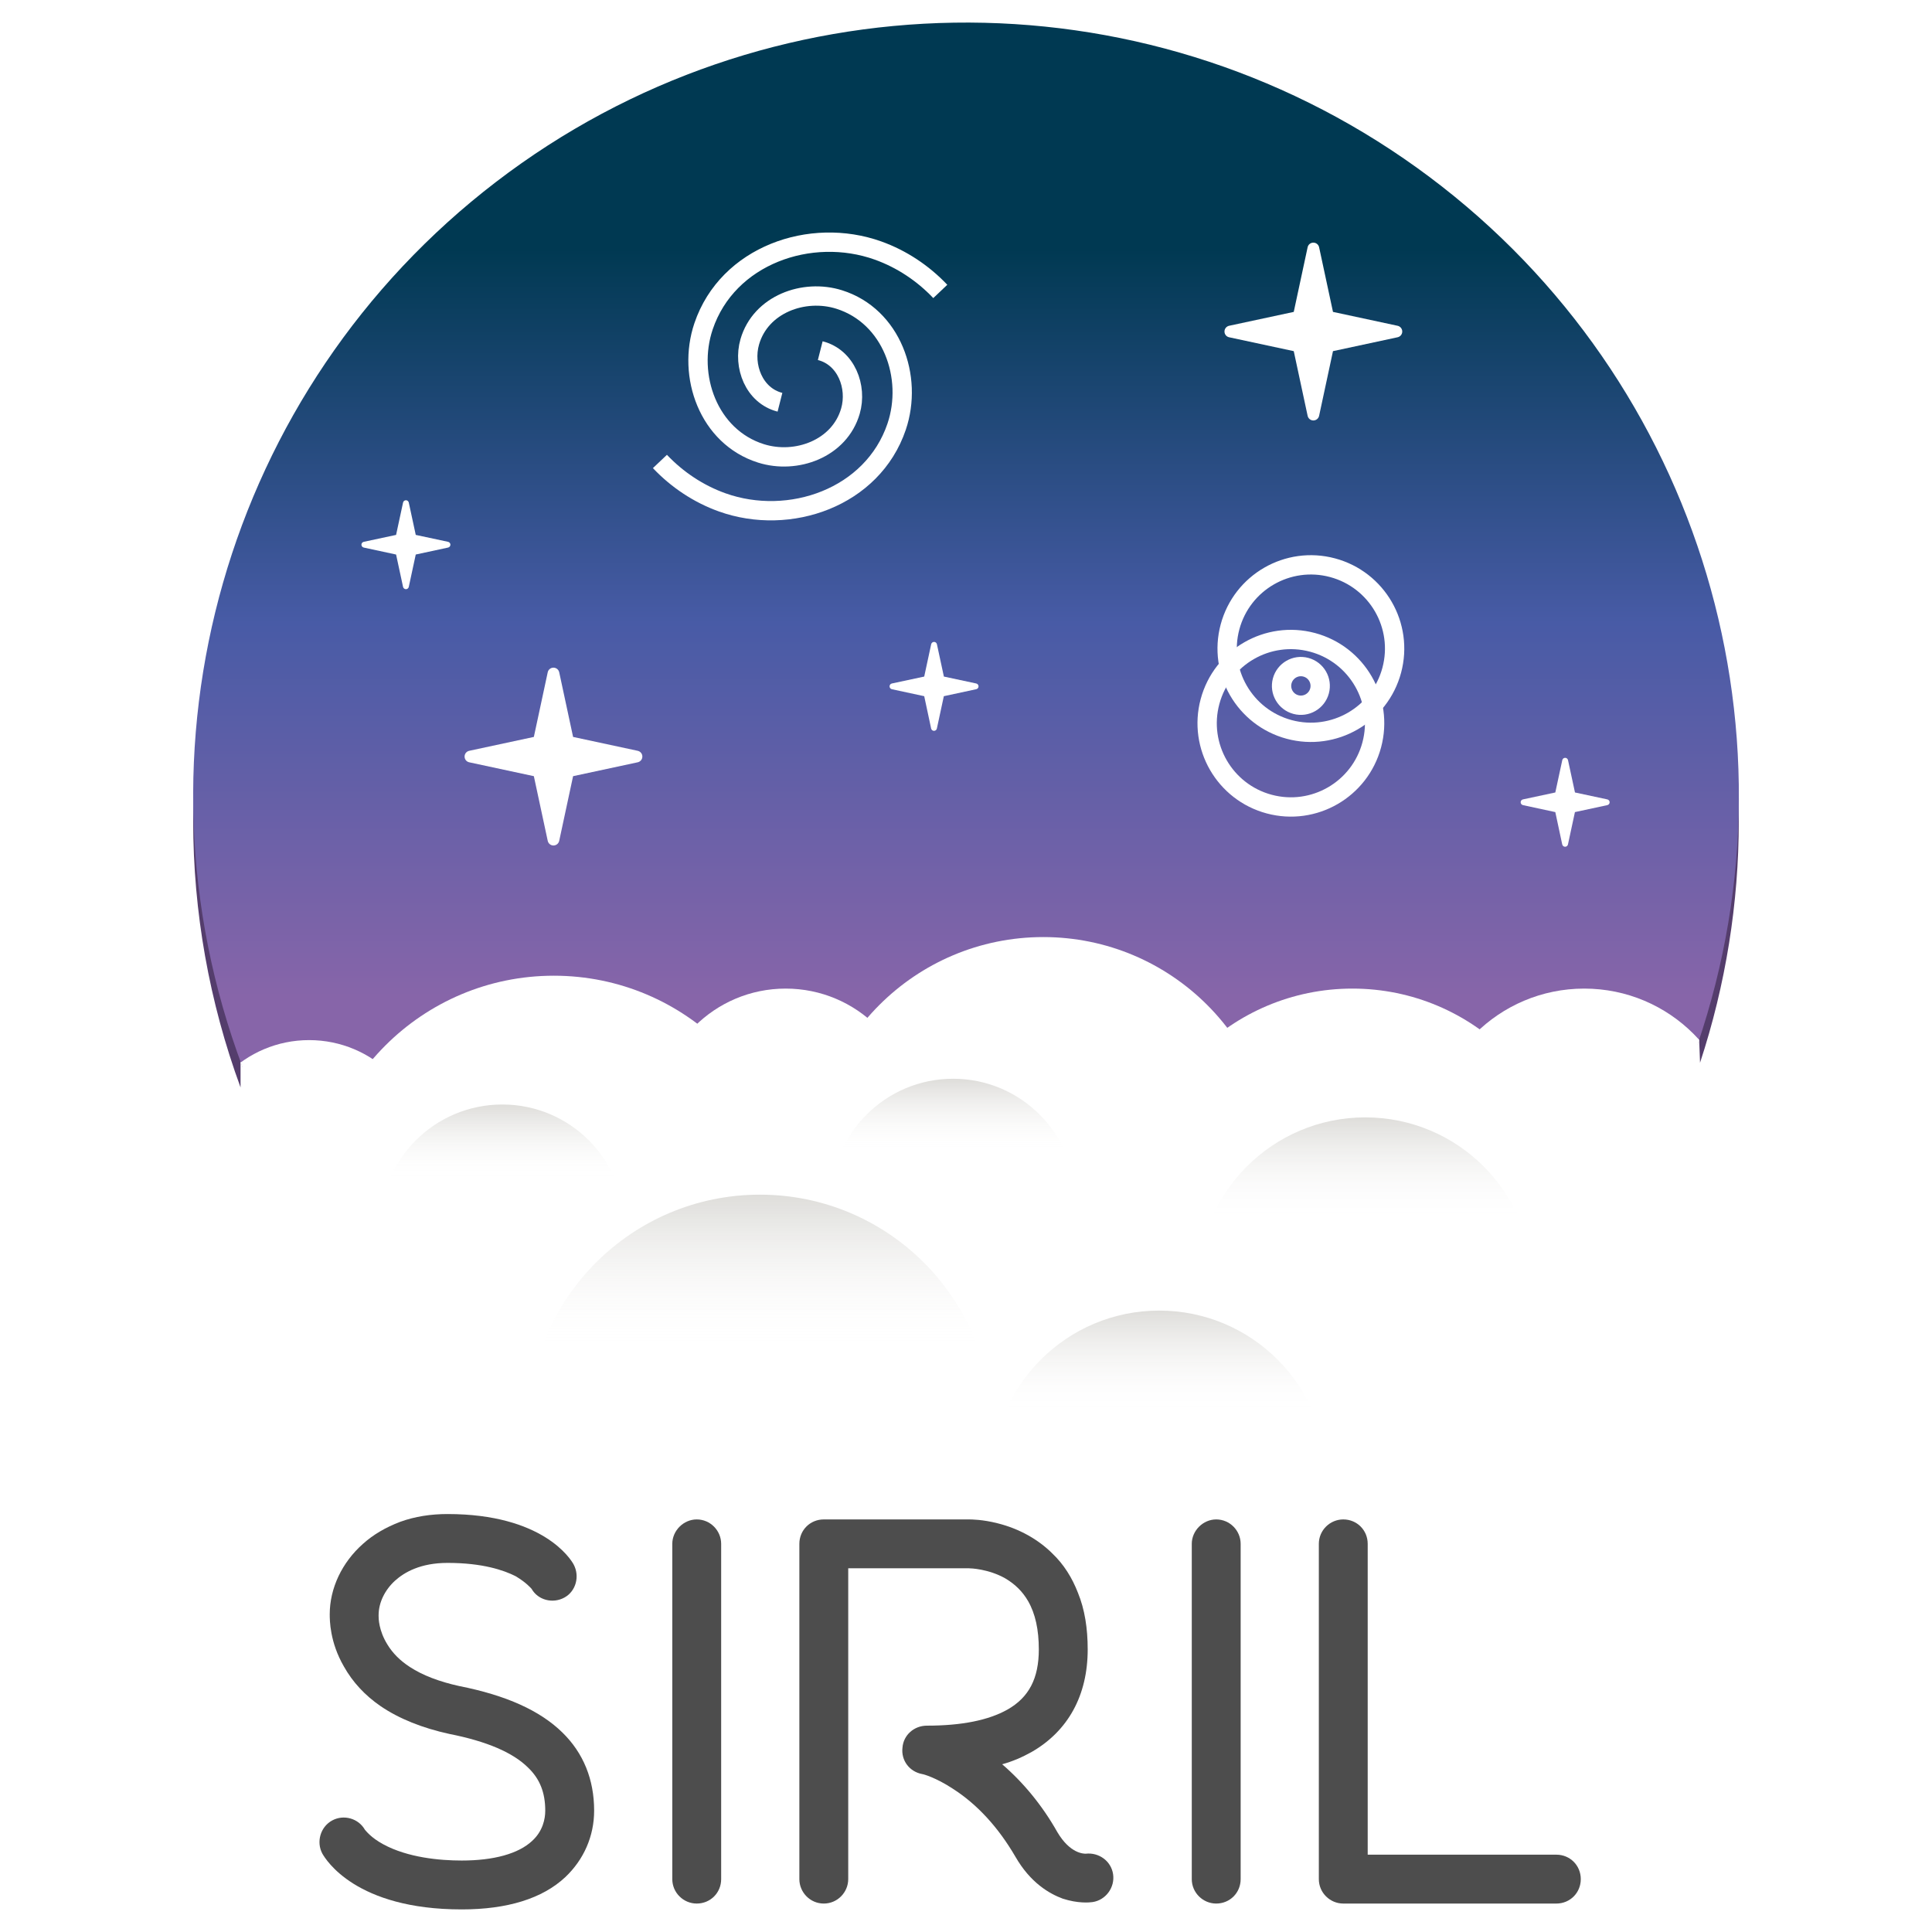
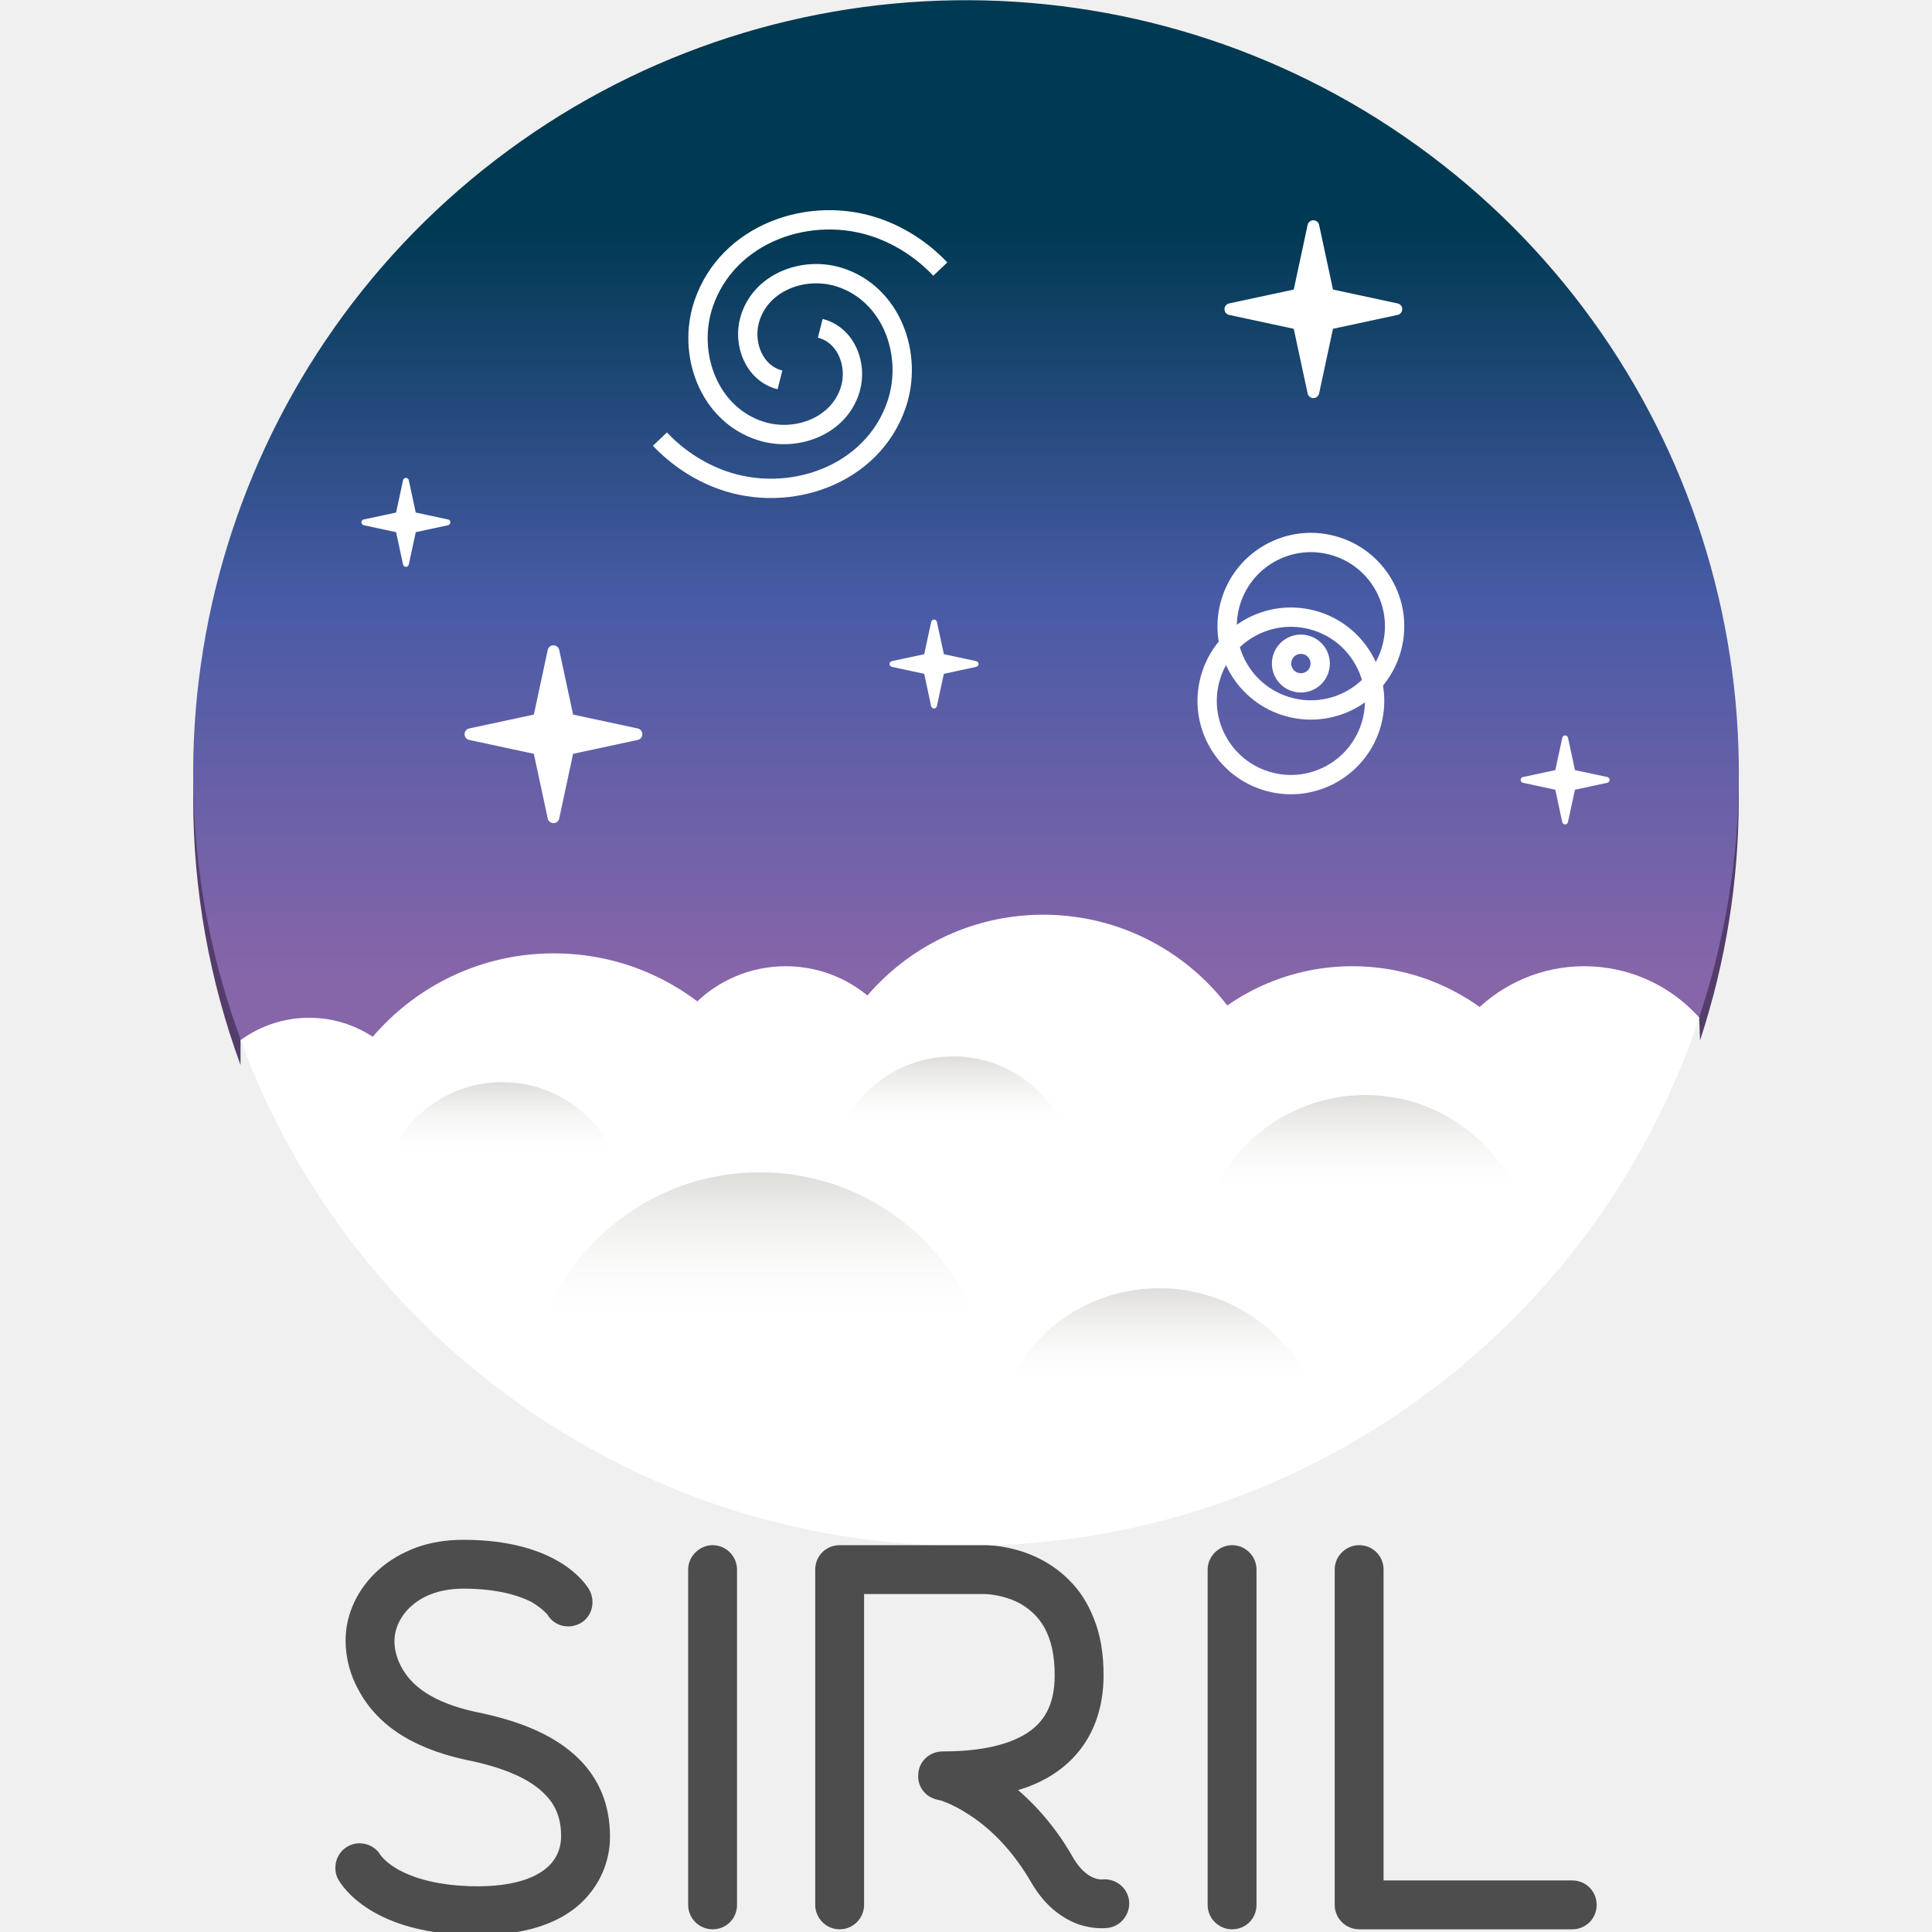
<svg xmlns="http://www.w3.org/2000/svg" xmlns:xlink="http://www.w3.org/1999/xlink" width="300" height="300" viewBox="0 0 79.375 79.375" version="1.1" id="svg1171">
  <defs id="defs1167">
    <linearGradient id="SVGID_90_" gradientUnits="userSpaceOnUse" x1="116.083" y1="174.955" x2="116.083" y2="3.079" gradientTransform="matrix(0.2645833,0,0,0.2645833,0.03889978,0.11311)">
      <stop offset="0.031" style="stop-color:#8765A9" id="stop11967" />
      <stop offset="0.226" style="stop-color:#485BA6" id="stop11969" />
      <stop offset="1" style="stop-color:#003952" id="stop11971" />
    </linearGradient>
    <linearGradient id="SVGID_89_" gradientUnits="userSpaceOnUse" x1="201.172" y1="174.955" x2="201.172" y2="3.079" gradientTransform="matrix(0.2645833,0,0,0.2645833,0.03889978,0.11311)">
      <stop offset="0.031" style="stop-color:#8765A9" id="stop11958" />
      <stop offset="0.226" style="stop-color:#485BA6" id="stop11960" />
      <stop offset="1" style="stop-color:#003952" id="stop11962" />
    </linearGradient>
    <linearGradient id="SVGID_88_" gradientUnits="userSpaceOnUse" x1="202.303" y1="174.953" x2="202.303" y2="3.082" gradientTransform="matrix(0.2645833,0,0,0.2645833,0.03889978,0.11311)">
      <stop offset="0.031" style="stop-color:#8765A9" id="stop11949" />
      <stop offset="0.226" style="stop-color:#485BA6" id="stop11951" />
      <stop offset="1" style="stop-color:#003952" id="stop11953" />
    </linearGradient>
    <linearGradient id="SVGID_87_" gradientUnits="userSpaceOnUse" x1="149.852" y1="174.955" x2="149.852" y2="3.08" gradientTransform="matrix(0.2645833,0,0,0.2645833,0.03889978,0.11311)">
      <stop offset="0.031" style="stop-color:#8765A9" id="stop11940" />
      <stop offset="0.226" style="stop-color:#485BA6" id="stop11942" />
      <stop offset="1" style="stop-color:#003952" id="stop11944" />
    </linearGradient>
    <linearGradient id="SVGID_86_" gradientUnits="userSpaceOnUse" x1="113.544" y1="174.697" x2="113.544" y2="3.155" gradientTransform="matrix(0.2645833,0,0,0.2645833,0.03889978,0.11311)">
      <stop offset="0.031" style="stop-color:#8765A9" id="stop11931" />
      <stop offset="0.226" style="stop-color:#485BA6" id="stop11933" />
      <stop offset="1" style="stop-color:#003952" id="stop11935" />
    </linearGradient>
    <linearGradient id="SVGID_85_" gradientUnits="userSpaceOnUse" x1="114.913" y1="174.943" x2="114.913" y2="3.084" gradientTransform="matrix(0.2645833,0,0,0.2645833,0.03889978,0.11311)">
      <stop offset="0.031" style="stop-color:#8765A9" id="stop11922" />
      <stop offset="0.226" style="stop-color:#485BA6" id="stop11924" />
      <stop offset="1" style="stop-color:#003952" id="stop11926" />
    </linearGradient>
    <linearGradient id="SVGID_84_" gradientUnits="userSpaceOnUse" x1="201.194" y1="174.961" x2="201.194" y2="3.066" gradientTransform="matrix(0.2645833,0,0,0.2645833,0.03889978,0.11311)">
      <stop offset="0.031" style="stop-color:#8765A9" id="stop11913" />
      <stop offset="0.226" style="stop-color:#485BA6" id="stop11915" />
      <stop offset="1" style="stop-color:#003952" id="stop11917" />
    </linearGradient>
    <linearGradient id="SVGID_83_" gradientUnits="userSpaceOnUse" x1="200.058" y1="174.956" x2="200.058" y2="3.076" gradientTransform="matrix(0.2645833,0,0,0.2645833,0.03889978,0.11311)">
      <stop offset="0.031" style="stop-color:#8765A9" id="stop11904" />
      <stop offset="0.226" style="stop-color:#485BA6" id="stop11906" />
      <stop offset="1" style="stop-color:#003952" id="stop11908" />
    </linearGradient>
    <linearGradient xlink:href="#linearGradient1329" id="linearGradient1242-3" x1="165.664" y1="233.736" x2="191.967" y2="233.736" gradientUnits="userSpaceOnUse" gradientTransform="matrix(0.6031049,0,0,0.6031049,-135.5977,-86.38909)" />
    <linearGradient id="linearGradient1329" gradientUnits="userSpaceOnUse" x1="93.903" y1="187.25" x2="93.903" y2="13.083" gradientTransform="translate(177.0158,331.2197)">
      <stop offset="0.031" style="stop-color:#8765A9" id="stop1323" />
      <stop offset="0.515" style="stop-color:#485BA6" id="stop1325" />
      <stop offset="1" style="stop-color:#003952" id="stop1327" />
    </linearGradient>
    <clipPath clipPathUnits="userSpaceOnUse" id="clipPath1549">
      <path style="display:inline;fill:url(#linearGradient1553);fill-opacity:1;stroke:none;stroke-width:0.011px;stroke-linecap:butt;stroke-linejoin:miter;stroke-miterlimit:4;stroke-dasharray:none;stroke-dashoffset:0;stroke-opacity:1;marker:none;marker-start:none;marker-mid:none;marker-end:none;paint-order:normal;enable-background:new" d="M 64,295 A 60,60 0 0 1 4,235 60,60 0 0 1 64,175 a 60,60 0 0 1 60,60 60,60 0 0 1 -60,60 z" id="path1551" />
    </clipPath>
    <linearGradient xlink:href="#linearGradient1947" id="linearGradient1949" x1="35.893" y1="274" x2="47.893" y2="274" gradientUnits="userSpaceOnUse" gradientTransform="translate(230.1074,-322)" />
    <linearGradient id="linearGradient1947">
      <stop style="stop-color:#deddda;stop-opacity:1" offset="0" id="stop1943" />
      <stop style="stop-color:#ffffff;stop-opacity:0;" offset="1" id="stop1945" />
    </linearGradient>
    <linearGradient xlink:href="#linearGradient1947" id="linearGradient1953" gradientUnits="userSpaceOnUse" gradientTransform="matrix(0.7222222,0,0,0.7222222,234.0776,-292.8889)" x1="35.893" y1="274" x2="46.97" y2="274" />
    <linearGradient xlink:href="#linearGradient1947" id="linearGradient1964" gradientUnits="userSpaceOnUse" gradientTransform="matrix(0.5277778,0,0,0.5277778,240.0567,-172.6111)" x1="35.893" y1="274" x2="46.97" y2="274" />
    <linearGradient xlink:href="#linearGradient1947" id="linearGradient1968" gradientUnits="userSpaceOnUse" gradientTransform="matrix(0.5277778,0,0,0.5277778,238.0567,-207.6111)" x1="35.893" y1="274" x2="46.97" y2="274" />
    <linearGradient xlink:href="#linearGradient1947" id="linearGradient1972" gradientUnits="userSpaceOnUse" gradientTransform="matrix(0.7222222,0,0,0.7222222,249.0776,-276.8889)" x1="35.893" y1="274" x2="46.97" y2="274" />
  </defs>
  <g id="layer1">
-     <rect style="fill:#ffffff;stroke-width:0.529;stroke-linecap:square;stroke-linejoin:round;stroke-dasharray:2.117, 2.117" id="rect913" width="79.375" height="79.375" x="0" y="0" />
-     <g id="g1011" transform="matrix(2,0,0,2,-69.46908,-29.42364)">
+     <rect style="fill:none;stroke-width:0.529;stroke-linecap:square;stroke-linejoin:round;stroke-dasharray:2.117, 2.117" id="rect913" width="79.375" height="79.375" x="0" y="0" />
+     <g id="g1011" transform="matrix(2,0,0,2,-69.46908,-30.34196)">
      <path id="path1335" style="display:inline;fill:#543d6c;fill-opacity:1;stroke:none;stroke-width:0.265px;stroke-linecap:butt;stroke-linejoin:miter;stroke-opacity:1;enable-background:new" d="m 38.753,30.323 a 15.875,15.875 0 0 0 -0.05,1.257 15.875,15.875 0 0 0 0.973,5.47 v -0.528 l 29.963,-0.452 0.018,0.473 a 15.875,15.875 0 0 0 0.796,-4.964 15.875,15.875 0 0 0 -0.05,-1.257 z" />
      <rect style="display:inline;fill:#d5d3cf;fill-opacity:1;stroke:none;stroke-width:0.003px;stroke-linecap:butt;stroke-linejoin:miter;stroke-miterlimit:4;stroke-dasharray:none;stroke-dashoffset:0;stroke-opacity:1;marker:none;marker-start:none;marker-mid:none;marker-end:none;paint-order:normal;enable-background:new" id="rect978-5" width="29.633" height="30.163" x="39.762" y="16.234" rx="14.817" ry="14.817" />
      <path style="display:inline;fill:url(#linearGradient1242-3);fill-opacity:1;stroke-width:0.529;stroke-linecap:square;stroke-linejoin:round;stroke-dasharray:2.117, 2.117;enable-background:new" id="path411-3" transform="rotate(-90)" d="m -36.637,39.719 a 15.875,15.875 0 0 1 18.188,5.205 15.875,15.875 0 0 1 0.293,18.915 15.875,15.875 0 0 1 -18.018,5.765" />
      <path fill="url(#SVGID_95_)" d="m 63.444,21.64 -1.327,0.285 -0.285,1.328 c -0.012,0.056 -0.061,0.096 -0.118,0.096 -0.057,0 -0.106,-0.04 -0.118,-0.096 l -0.285,-1.328 -1.328,-0.285 c -0.056,-0.012 -0.095,-0.061 -0.095,-0.118 0,-0.057 0.04,-0.106 0.095,-0.118 l 1.328,-0.285 0.285,-1.328 c 0.012,-0.056 0.061,-0.095 0.118,-0.095 0.057,0 0.106,0.04 0.118,0.095 l 0.285,1.328 1.327,0.285 c 0.056,0.012 0.096,0.061 0.096,0.118 0,0.057 -0.04,0.106 -0.096,0.118 z" id="path1665-8" style="display:inline;fill:#ffffff;fill-opacity:1;stroke-width:0.265;enable-background:new" />
      <g id="g1545" clip-path="url(#clipPath1549)" style="display:inline;enable-background:new" transform="matrix(0.2645833,0,0,0.2645833,37.64497,-31.12625)">
        <circle style="opacity:1;fill:#ffffff;fill-opacity:1;stroke-width:2;stroke-linecap:square;stroke-linejoin:round;stroke-dasharray:8, 8" id="path1518" cx="13" cy="263" r="9" />
        <circle style="opacity:1;fill:#ffffff;fill-opacity:1;stroke-width:2;stroke-linecap:square;stroke-linejoin:round;stroke-dasharray:8, 8" id="circle1520" cx="32" cy="267.5" r="18.5" />
        <circle style="opacity:1;fill:#ffffff;fill-opacity:1;stroke-width:2;stroke-linecap:square;stroke-linejoin:round;stroke-dasharray:8, 8" id="circle1522" cx="50" cy="260" r="10" />
        <circle style="opacity:1;fill:#ffffff;fill-opacity:1;stroke-width:2;stroke-linecap:square;stroke-linejoin:round;stroke-dasharray:8, 8" id="circle1524" cx="70" cy="264" r="18" />
        <circle style="opacity:1;fill:#ffffff;fill-opacity:1;stroke-width:2;stroke-linecap:square;stroke-linejoin:round;stroke-dasharray:8, 8" id="circle1526" cx="112" cy="262" r="12" />
        <circle style="opacity:1;fill:#ffffff;fill-opacity:1;stroke-width:2;stroke-linecap:square;stroke-linejoin:round;stroke-dasharray:8, 8" id="circle1528" cx="94" cy="267" r="17" />
        <path id="path1531" style="display:inline;opacity:1;fill:#ffffff;fill-opacity:1;stroke:none;stroke-width:0.011px;stroke-linecap:butt;stroke-linejoin:miter;stroke-miterlimit:4;stroke-dasharray:none;stroke-dashoffset:0;stroke-opacity:1;marker:none;marker-start:none;marker-mid:none;marker-end:none;paint-order:normal;enable-background:new" d="M 6.459,264 A 60,60 0 0 0 64,307 60,60 0 0 0 121.541,264 Z" />
        <circle style="opacity:1;fill:url(#linearGradient1949);fill-opacity:1;stroke-width:2;stroke-linecap:square;stroke-linejoin:round;stroke-dasharray:8, 8" id="circle1941" cx="284" cy="-48" r="18" transform="rotate(90)" />
        <circle style="opacity:1;fill:url(#linearGradient1953);fill-opacity:1;stroke-width:2;stroke-linecap:square;stroke-linejoin:round;stroke-dasharray:8, 8" id="circle1951" cx="273" cy="-95" r="13" transform="rotate(90)" />
        <circle style="opacity:1;fill:url(#linearGradient1964);fill-opacity:1;stroke-width:2;stroke-linecap:square;stroke-linejoin:round;stroke-dasharray:8, 8" id="circle1962" cx="268.5" cy="-28" r="9.5" transform="rotate(90)" />
        <circle style="opacity:1;fill:url(#linearGradient1968);fill-opacity:1;stroke-width:2;stroke-linecap:square;stroke-linejoin:round;stroke-dasharray:8, 8" id="circle1966" cx="266.5" cy="-63" r="9.5" transform="rotate(90)" />
        <circle style="opacity:1;fill:url(#linearGradient1972);fill-opacity:1;stroke-width:2;stroke-linecap:square;stroke-linejoin:round;stroke-dasharray:8, 8" id="circle1970" cx="288" cy="-79" r="13" transform="rotate(90)" />
      </g>
      <path fill="url(#SVGID_95_)" d="m 47.834,30.371 -1.327,0.285 -0.285,1.328 c -0.012,0.056 -0.061,0.096 -0.118,0.096 -0.057,0 -0.106,-0.04 -0.118,-0.096 l -0.285,-1.328 -1.328,-0.285 c -0.056,-0.012 -0.095,-0.061 -0.095,-0.118 0,-0.057 0.04,-0.106 0.095,-0.118 l 1.328,-0.285 0.285,-1.328 c 0.012,-0.056 0.061,-0.095 0.118,-0.095 0.057,0 0.106,0.04 0.118,0.095 l 0.285,1.328 1.327,0.285 c 0.056,0.012 0.096,0.061 0.096,0.118 0,0.057 -0.04,0.106 -0.096,0.118 z" id="path1760" style="display:inline;fill:#ffffff;fill-opacity:1;stroke-width:0.265;enable-background:new" />
      <path fill="url(#SVGID_95_)" d="m 43.939,25.96 -0.664,0.143 -0.143,0.664 c -0.006,0.028 -0.03,0.048 -0.059,0.048 -0.028,0 -0.053,-0.02 -0.059,-0.048 l -0.143,-0.664 -0.664,-0.143 c -0.028,-0.006 -0.048,-0.031 -0.048,-0.059 0,-0.029 0.02,-0.053 0.048,-0.059 l 0.664,-0.142 0.143,-0.664 c 0.006,-0.028 0.03,-0.048 0.059,-0.048 0.029,0 0.053,0.02 0.059,0.048 l 0.143,0.664 0.664,0.142 c 0.028,0.006 0.048,0.031 0.048,0.059 0,0.028 -0.02,0.053 -0.048,0.059 z" id="path1762" style="display:inline;fill:#ffffff;fill-opacity:1;stroke-width:0.265;enable-background:new" />
      <path fill="url(#SVGID_95_)" d="m 54.787,28.87 -0.664,0.143 -0.143,0.664 c -0.006,0.028 -0.03,0.048 -0.059,0.048 -0.028,0 -0.053,-0.02 -0.059,-0.048 L 53.72,29.013 53.056,28.87 c -0.028,-0.006 -0.048,-0.031 -0.048,-0.059 0,-0.029 0.02,-0.053 0.048,-0.059 l 0.664,-0.142 0.143,-0.664 c 0.006,-0.028 0.03,-0.048 0.059,-0.048 0.029,0 0.053,0.02 0.059,0.048 l 0.143,0.664 0.664,0.142 c 0.028,0.006 0.048,0.031 0.048,0.059 0,0.028 -0.02,0.053 -0.048,0.059 z" id="path1764" style="display:inline;fill:#ffffff;fill-opacity:1;stroke-width:0.265;enable-background:new" />
      <path fill="url(#SVGID_95_)" d="m 67.751,31.251 -0.664,0.143 -0.143,0.664 c -0.006,0.028 -0.03,0.048 -0.059,0.048 -0.028,0 -0.053,-0.02 -0.059,-0.048 L 66.684,31.394 66.02,31.251 c -0.028,-0.006 -0.048,-0.031 -0.048,-0.059 0,-0.029 0.02,-0.053 0.048,-0.059 l 0.664,-0.142 0.143,-0.664 c 0.006,-0.028 0.03,-0.048 0.059,-0.048 0.029,0 0.053,0.02 0.059,0.048 l 0.143,0.664 0.664,0.142 c 0.028,0.006 0.048,0.031 0.048,0.059 0,0.028 -0.02,0.053 -0.048,0.059 z" id="path1766" style="display:inline;fill:#ffffff;fill-opacity:1;stroke-width:0.265;enable-background:new" />
      <path style="display:inline;fill:none;fill-rule:evenodd;stroke:#ffffff;stroke-width:2.606;enable-background:new" id="path1785-7" transform="matrix(0.1522906,0,0,0.1523173,43.23309,-8.451424)" d="m 49.403,206.322 c -3.505,-0.889 -5.012,-4.888 -4.074,-8.145 1.462,-5.078 7.313,-7.212 12.073,-5.709 7.08,2.235 10.002,10.464 7.739,17.147 -3.239,9.568 -14.45,13.459 -23.533,10.209 -3.187,-1.14 -6.071,-3.061 -8.397,-5.516" />
      <path style="display:inline;fill:none;fill-rule:evenodd;stroke:#ffffff;stroke-width:2.606;enable-background:new" id="path1789-9" transform="matrix(-0.1522906,0,0,-0.1523173,43.23309,-8.18684)" d="m -54.837,-197.626 c -3.505,-0.889 -5.012,-4.888 -4.074,-8.145 1.462,-5.078 7.313,-7.212 12.073,-5.709 7.08,2.235 10.002,10.464 7.739,17.147 -3.239,9.568 -14.45,13.459 -23.533,10.209 -3.187,-1.14 -6.071,-3.061 -8.397,-5.515" />
      <g id="g1857" transform="matrix(0.2555679,0.06847921,-0.06847921,0.2555679,54.47803,-35.11042)" style="display:inline;enable-background:new">
        <circle style="opacity:1;fill:none;fill-opacity:1;stroke:#ffffff;stroke-width:1.5;stroke-linecap:round;stroke-linejoin:round;stroke-miterlimit:4;stroke-dasharray:none" id="path1835" cx="88" cy="223.5" r="6.5" />
        <circle style="opacity:1;fill:none;fill-opacity:1;stroke:#ffffff;stroke-width:1.5;stroke-linecap:round;stroke-linejoin:round;stroke-miterlimit:4;stroke-dasharray:none" id="circle1839" cx="88" cy="229.5" r="6.5" />
        <circle style="opacity:1;fill:none;fill-opacity:1;stroke:#ffffff;stroke-width:1.5;stroke-linecap:round;stroke-linejoin:round;stroke-miterlimit:4;stroke-dasharray:none" id="path1841" cx="88" cy="226.5" r="1.5" />
      </g>
    </g>
-     <g id="g11986" transform="matrix(0.2645833,0,0,0.2645833,0.03889978,0.11311)">
+     <g id="g11986" transform="matrix(0.2645833,0,0,0.2645833,0.6908049,1.171443)">
      <path fill="#333333" d="m 71.542,296.065 c -16.469,0 -21.097,-7.74 -21.628,-8.651 -0.986,-1.822 -0.304,-4.174 1.518,-5.161 1.821,-0.986 4.097,-0.303 5.084,1.442 0.151,0.151 0.91,1.214 2.883,2.276 3.795,2.049 8.729,2.504 12.144,2.504 5.008,0 8.803,-1.062 10.928,-3.035 1.668,-1.518 2.048,-3.415 2.048,-4.705 0,-2.808 -0.835,-4.933 -2.656,-6.678 -2.353,-2.353 -6.45,-4.098 -12.217,-5.236 -4.175,-0.911 -7.817,-2.353 -10.701,-4.325 -2.428,-1.67 -4.325,-3.718 -5.69,-6.147 -2.201,-3.794 -2.201,-7.209 -2.201,-8.119 0,-4.022 1.898,-8.044 5.16,-10.928 1.594,-1.442 3.567,-2.58 5.768,-3.416 2.277,-0.834 4.78,-1.214 7.361,-1.214 14.797,0 19.123,6.981 19.578,7.816 0.986,1.822 0.38,4.174 -1.441,5.16 -1.821,0.987 -4.099,0.379 -5.084,-1.366 -0.152,-0.152 -0.835,-0.986 -2.505,-1.973 -1.821,-0.911 -5.085,-2.05 -10.548,-2.05 -4.175,0 -6.678,1.442 -8.12,2.732 -1.594,1.442 -2.58,3.416 -2.58,5.388 v 0.152 c 0,0.303 0,2.2 1.366,4.401 0.834,1.366 1.973,2.504 3.49,3.49 1.973,1.29 4.555,2.276 7.664,2.96 7.286,1.441 12.521,3.794 16.013,7.209 3.263,3.188 4.934,7.285 4.934,12.142 0,3.946 -1.595,7.589 -4.479,10.321 -3.569,3.342 -9.032,5.011 -16.089,5.011 z" id="path11976" style="fill:#4d4d4d" />
      <path fill="#333333" d="m 108.041,295.155 c -2.05,0 -3.795,-1.67 -3.795,-3.795 v -52.058 c 0,-2.049 1.745,-3.794 3.795,-3.794 2.125,0 3.794,1.746 3.794,3.794 v 52.058 c 0,2.125 -1.669,3.795 -3.794,3.795 z" id="path11978" style="fill:#4d4d4d" />
      <path fill="#333333" d="m 127.771,295.155 c -2.125,0 -3.794,-1.746 -3.794,-3.795 v -52.058 c 0,-2.125 1.669,-3.794 3.794,-3.794 h 22.538 c 0.303,0 2.125,0 4.478,0.607 3.34,0.835 6.299,2.504 8.499,4.705 1.745,1.669 3.036,3.719 3.946,6.071 1.062,2.581 1.518,5.54 1.518,8.803 0,7.133 -3.036,12.673 -8.727,15.936 -1.366,0.759 -2.885,1.442 -4.553,1.897 3.263,2.808 6.223,6.374 8.574,10.548 1.973,3.339 4.098,3.339 4.402,3.339 2.048,-0.228 3.945,1.138 4.248,3.187 0.305,2.049 -1.139,4.022 -3.187,4.325 -0.53,0.076 -2.276,0.229 -4.629,-0.531 -2.049,-0.759 -5.009,-2.429 -7.361,-6.527 -2.655,-4.553 -5.919,-8.119 -9.714,-10.548 -2.656,-1.745 -4.629,-2.276 -4.779,-2.276 -1.973,-0.38 -3.265,-2.125 -3.036,-4.098 0.152,-1.973 1.821,-3.415 3.795,-3.415 5.387,0 9.562,-0.835 12.521,-2.504 3.339,-1.897 4.856,-4.857 4.856,-9.333 0,-3.036 -0.531,-5.54 -1.67,-7.513 -0.834,-1.442 -1.973,-2.581 -3.49,-3.491 -2.655,-1.518 -5.464,-1.594 -5.691,-1.594 h -18.744 v 48.264 c -0.001,2.05 -1.669,3.795 -3.794,3.795 z" id="path11980" style="fill:#4d4d4d" />
      <path fill="#333333" d="m 188.706,295.155 c -2.049,0 -3.795,-1.67 -3.795,-3.795 v -52.058 c 0,-2.049 1.746,-3.794 3.795,-3.794 2.125,0 3.795,1.746 3.795,3.794 v 52.058 c 0,2.125 -1.67,3.795 -3.795,3.795 z" id="path11982" style="fill:#4d4d4d" />
      <path fill="#333333" d="m 241.522,295.155 h -33.087 c -2.05,0 -3.794,-1.67 -3.794,-3.795 v -52.058 c 0,-2.125 1.744,-3.794 3.794,-3.794 2.125,0 3.794,1.669 3.794,3.794 v 48.264 h 29.293 c 2.124,0 3.794,1.669 3.794,3.794 0,2.125 -1.67,3.795 -3.794,3.795 z" id="path11984" style="fill:#4d4d4d" />
    </g>
  </g>
</svg>
